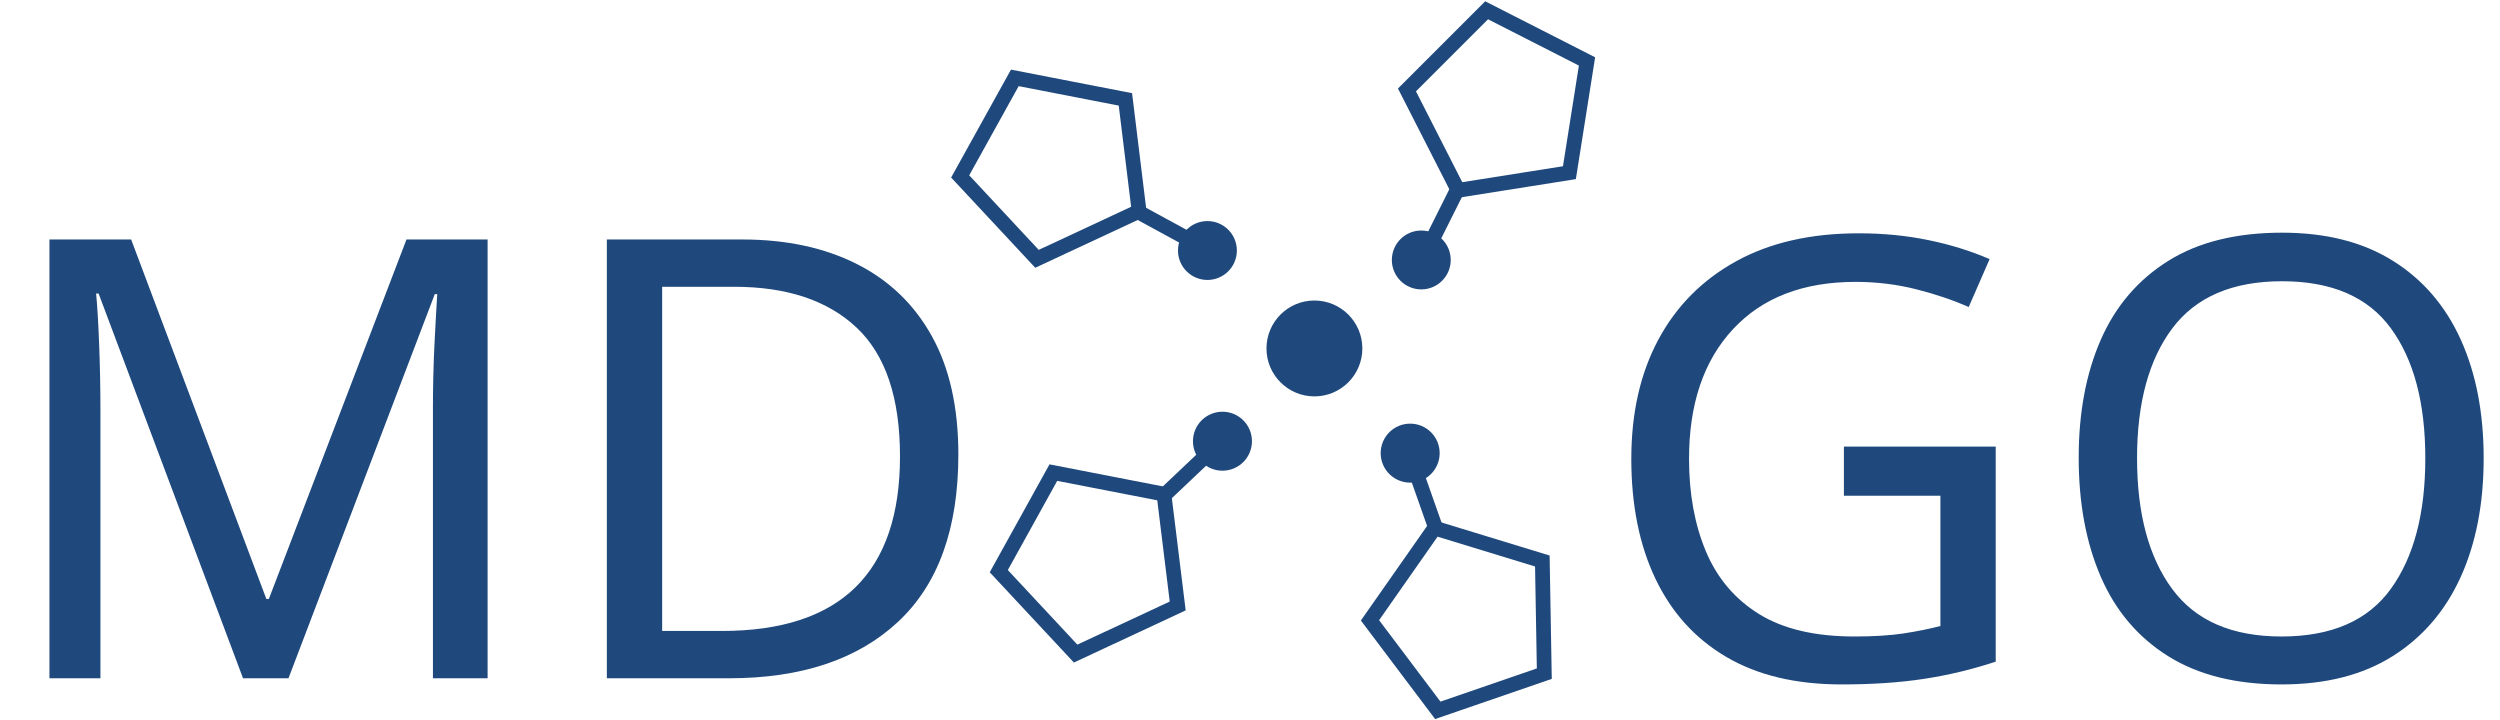
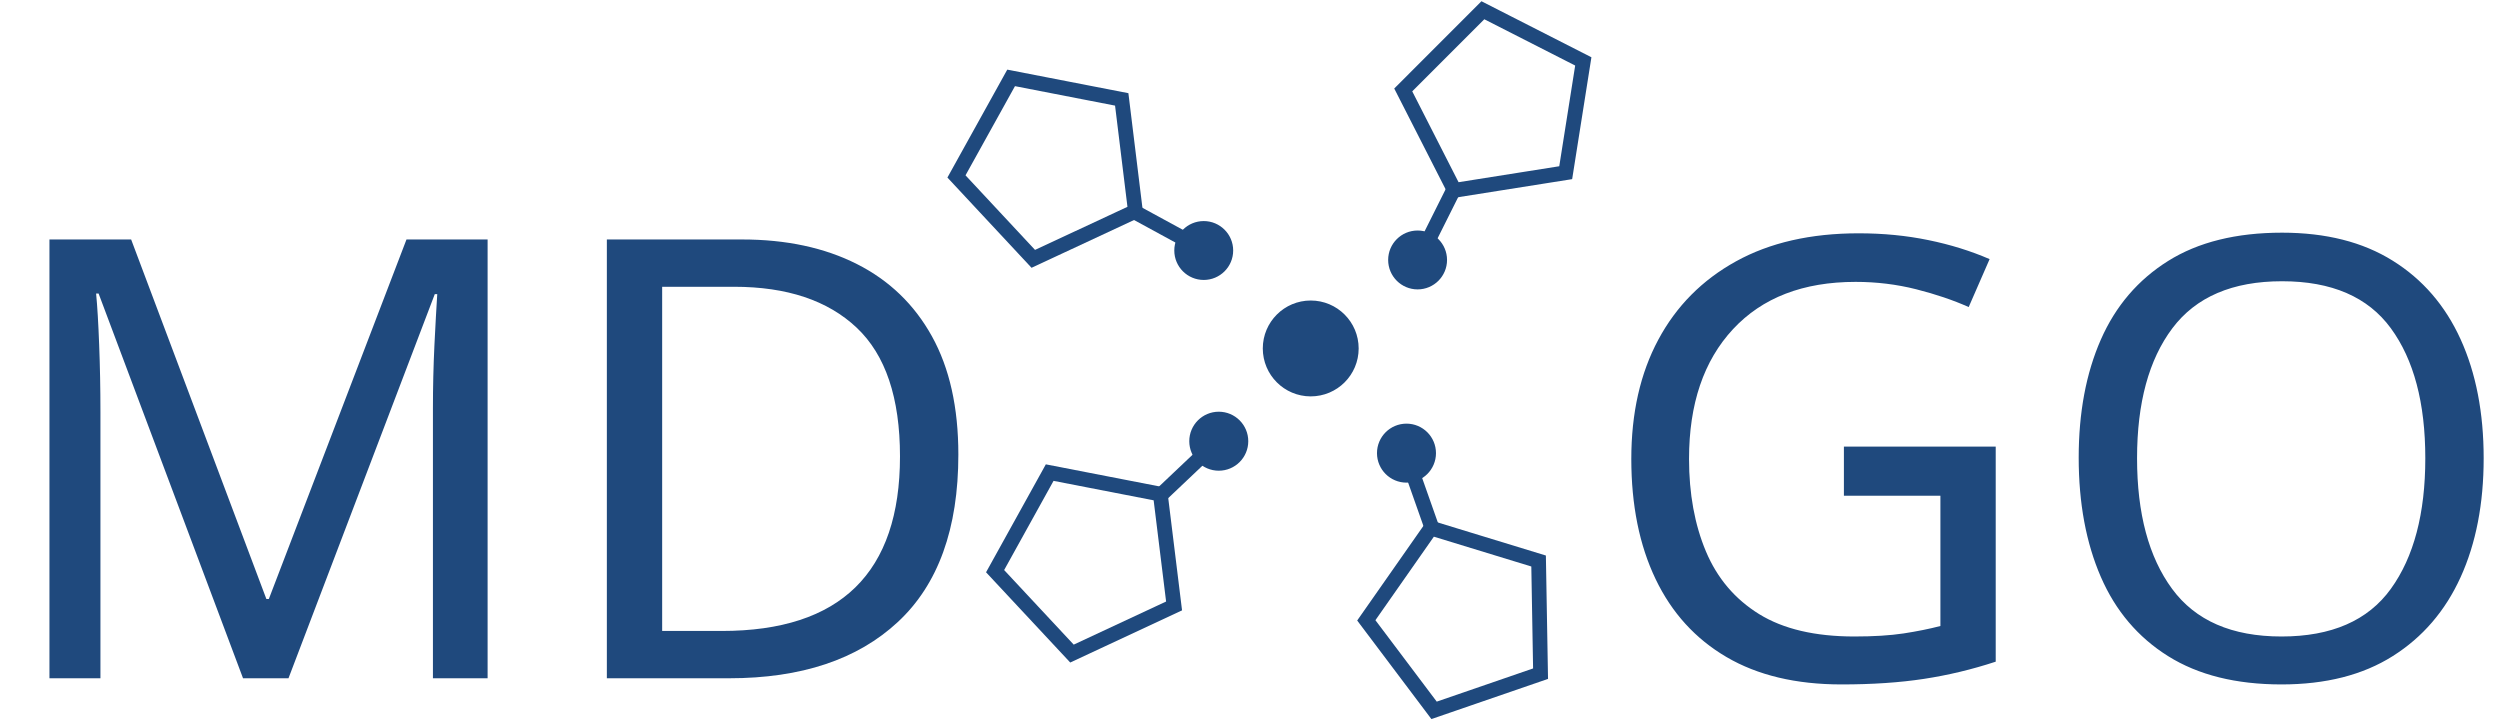
<svg xmlns="http://www.w3.org/2000/svg" width="100%" height="100%" viewBox="0 0 678 195">
  <defs>
    <style>
      .cls-1 {
        font-size: 166.667px;
        font-family: Counter-Strike;
      }

      .cls-1, .cls-2, .cls-3 {
        fill: #1f497d;
      }

      .cls-2, .cls-3, .cls-4 {
        stroke: #1f497d;
      }

      .cls-2 {
        stroke-width: 1px;
      }

      .cls-3, .cls-4 {
        stroke-width: 4px;
        fill-rule: evenodd;
      }

      .cls-4 {
        fill: none;
      }
    </style>
  </defs>
  <text id="GO" class="cls-1" x="432.239" y="183.945">GO</text>
  <text id="MD" class="cls-1" x="-2.762" y="183.945">MD</text>
-   <circle class="cls-2" cx="356.469" cy="94.5" r="12.5" />
+   <circle class="cls-2" cx="355.469" cy="94.5" r="12.5" />
  <g>
-     <circle class="cls-2" cx="385.453" cy="70.5" r="7.484" />
-     <path id="Line_1" data-name="Line 1" class="cls-3" d="M387.953,66l7-14Z" />
-     <path id="Polygon_1" data-name="Polygon 1" class="cls-4" d="M425.624,46.832l-30.176,4.781L381.569,24.39l21.6-21.6,27.227,13.87Z" />
+     <circle class="cls-2" cx="384.453" cy="70.5" r="7.484" />
+     <path id="Line_1" data-name="Line 1" class="cls-3" d="M386.953,66l7-14Z" />
+     <path id="Polygon_1" data-name="Polygon 1" class="cls-4" d="M424.62,46.835l-30.18,4.782L380.558,24.389l21.6-21.609,27.232,13.872Z" />
  </g>
  <g id="Group_1_copy" data-name="Group 1 copy">
-     <circle class="cls-2" cx="331.531" cy="119.656" r="7.5" />
-     <path id="Line_1-2" data-name="Line 1" class="cls-3" d="M327.622,123.05L316.26,133.811Z" />
-     <path id="Polygon_1-2" data-name="Polygon 1" class="cls-4" d="M285.67,128.173l29.988,5.833,3.734,30.33L291.71,177.249,270.869,154.9Z" />
+     <circle class="cls-2" cx="330.531" cy="119.656" r="7.5" />
+     <path id="Line_1-2" data-name="Line 1" class="cls-3" d="M326.622,123.05L315.26,133.811Z" />
+     <path id="Polygon_1-2" data-name="Polygon 1" class="cls-4" d="M284.677,128.17l30,5.83,3.732,30.334-27.69,12.916L269.87,154.9Z" />
  </g>
  <g id="Group_1_copy_2" data-name="Group 1 copy 2">
-     <circle class="cls-2" cx="327.453" cy="67.938" r="7.484" />
-     <path id="Line_1-3" data-name="Line 1" class="cls-3" d="M323.044,65.284L309.3,57.8Z" />
-     <path id="Polygon_1-3" data-name="Polygon 1" class="cls-4" d="M305.209,26.954l3.714,30.325-27.694,12.91L260.4,47.843l14.82-26.721Z" />
+     <circle class="cls-2" cx="326.453" cy="67.938" r="7.484" />
+     <path id="Line_1-3" data-name="Line 1" class="cls-3" d="M322.044,65.284L308.3,57.8Z" />
+     <path id="Polygon_1-3" data-name="Polygon 1" class="cls-4" d="M304.212,26.957l3.714,30.331L280.227,70.2l-20.834-22.35,14.824-26.726Z" />
  </g>
  <g id="Group_1_copy_3" data-name="Group 1 copy 3">
-     <circle class="cls-2" cx="382.438" cy="122.891" r="7.5" />
-     <path id="Line_1-4" data-name="Line 1" class="cls-3" d="M383.926,127.817l5.206,14.76Z" />
-     <path id="Polygon_1-4" data-name="Polygon 1" class="cls-4" d="M371.541,168.24l17.524-25.028,29.217,8.933,0.533,30.55-28.887,9.947Z" />
+     <circle class="cls-2" cx="381.438" cy="122.891" r="7.5" />
+     <path id="Line_1-4" data-name="Line 1" class="cls-3" d="M382.926,127.817l5.206,14.76Z" />
+     <path id="Polygon_1-4" data-name="Polygon 1" class="cls-4" d="M370.541,168.24l17.519-25.028,29.208,8.933L417.8,182.7l-28.879,9.947Z" />
  </g>
</svg>
